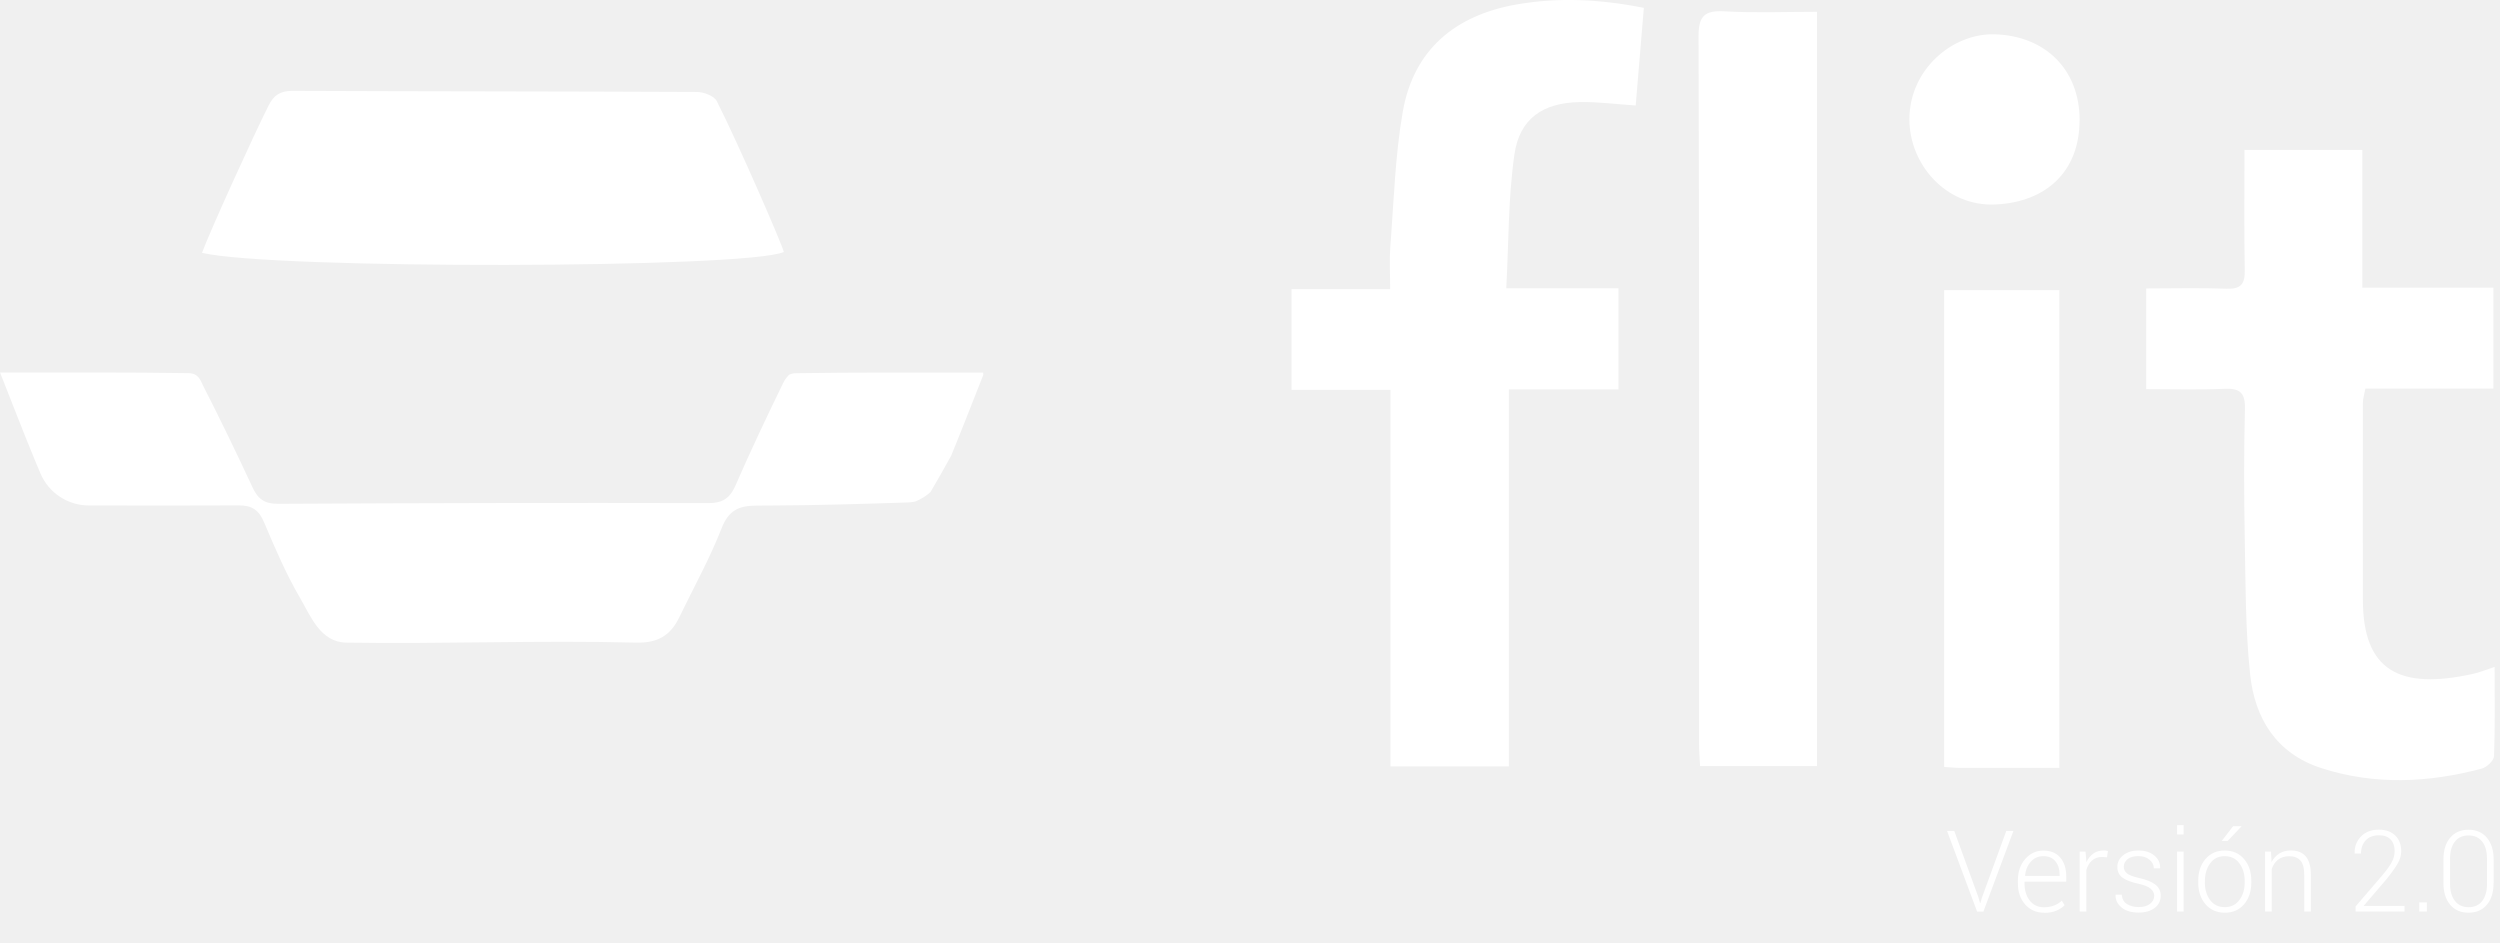
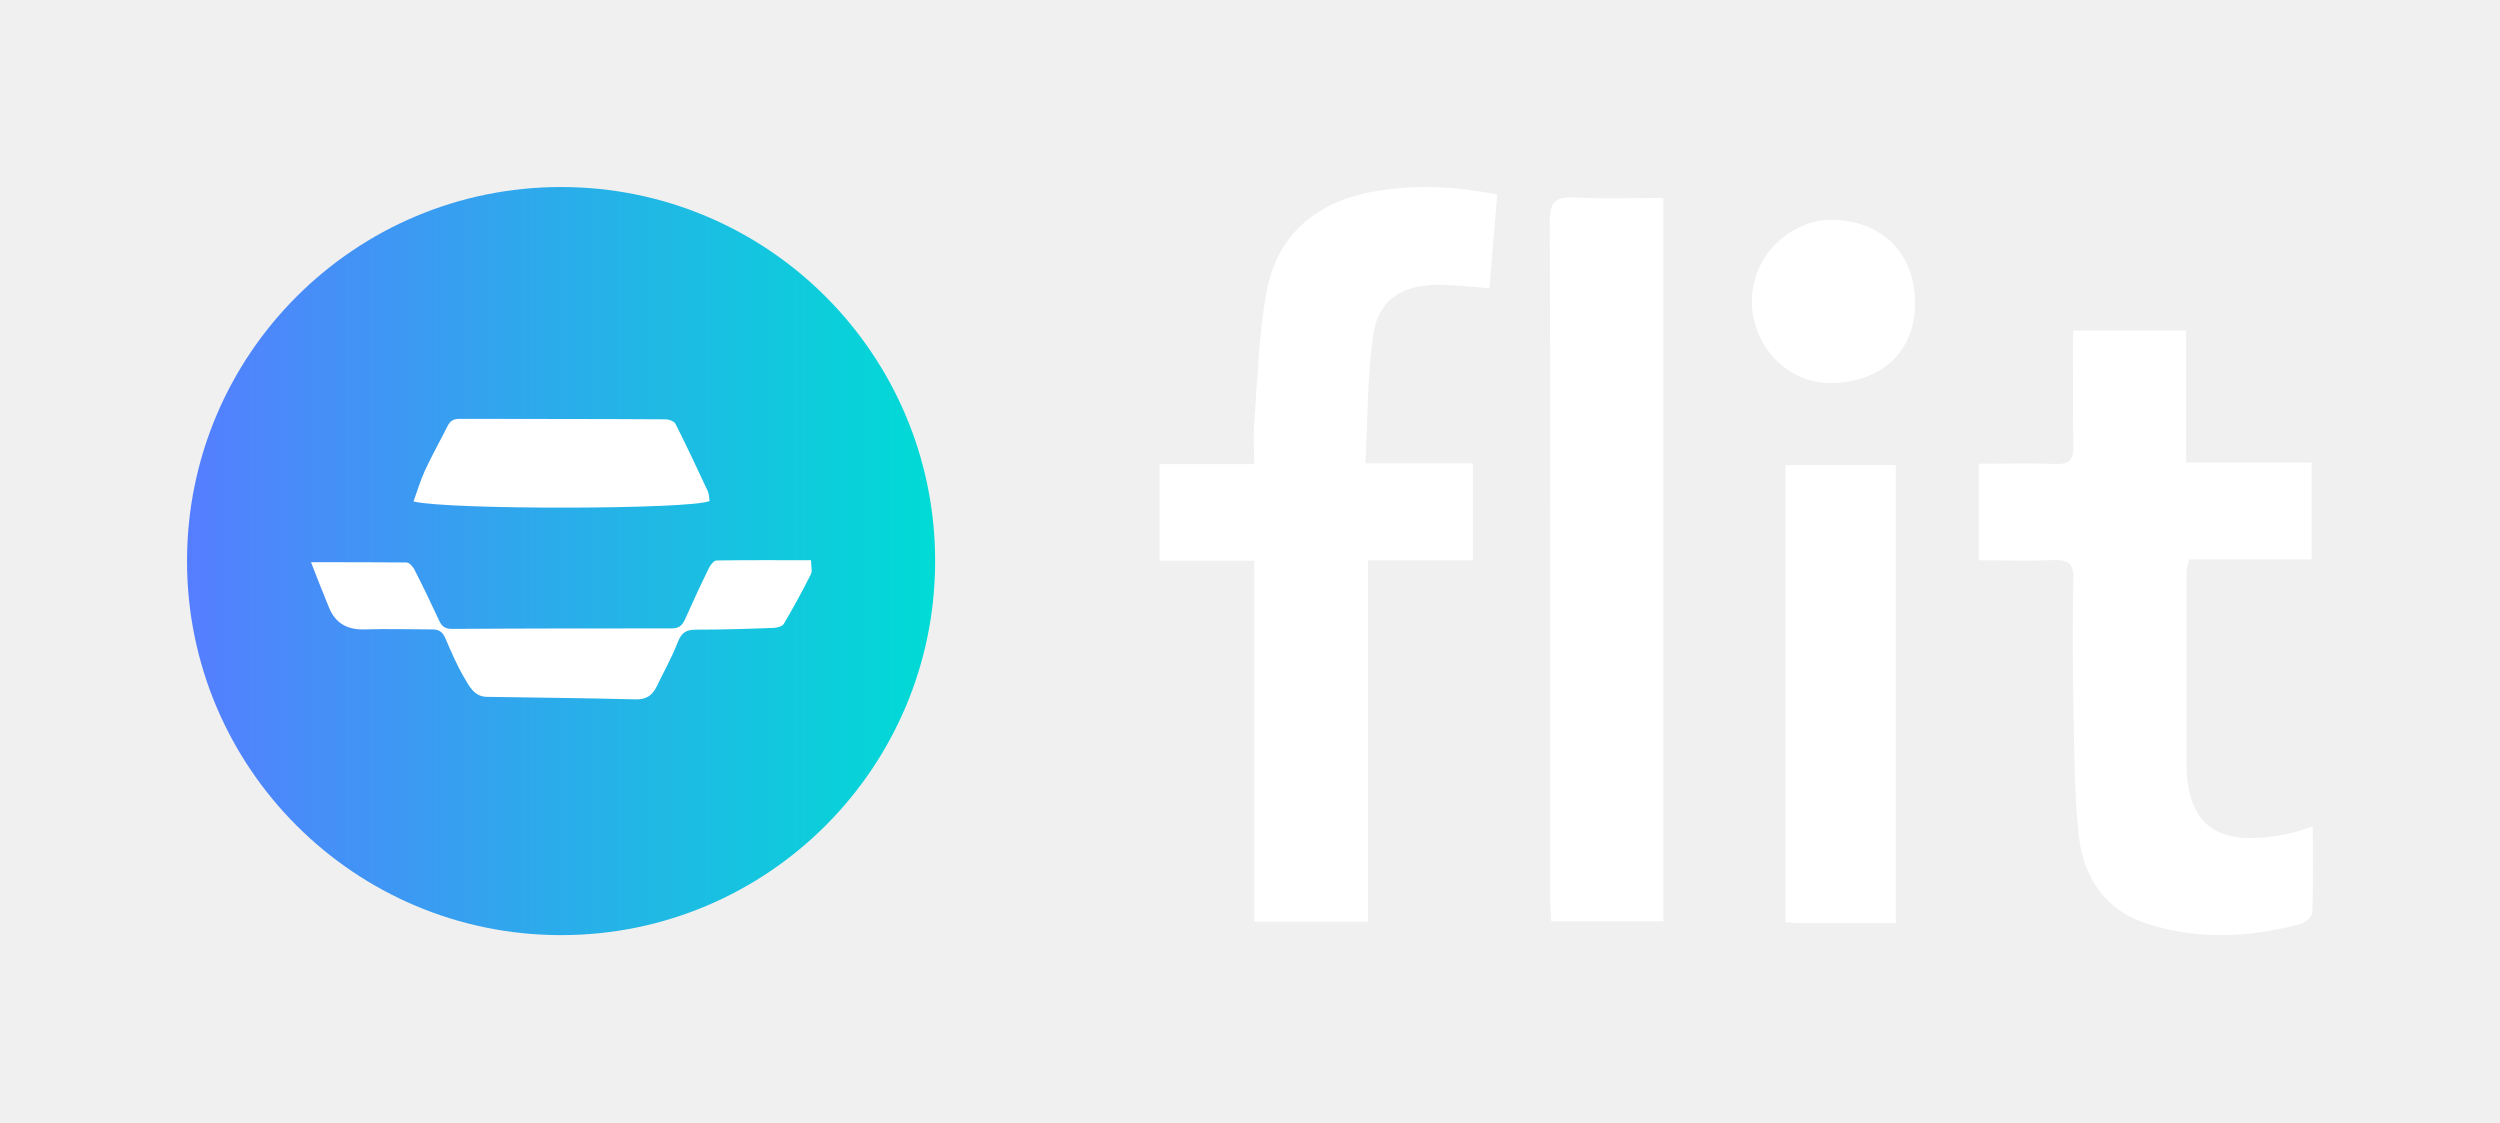
- <svg xmlns="http://www.w3.org/2000/svg" id="Capa_2" viewBox="0 0 381.09 143.64" width="381.09" height="143.64">
-   <g id="Capa_1-2">
-     <path d="M246.72,59.36h-16.71v57.47h-18.05v-57.4h-15.08v-15.36h15.03c0-2.38-.13-4.39.02-6.39.54-6.91.72-13.89,1.91-20.69,1.66-9.44,8.01-14.66,17.28-16.3,6.39-1.13,12.8-.82,19.46.51-.42,5.04-.83,9.97-1.24,14.88-3.04-.2-5.78-.57-8.51-.52-5.64.1-9.2,2.51-9.98,8-.95,6.6-.86,13.36-1.24,20.38h17.1v15.42Z" fill="#fff" />
-     <path d="M342.14,22.86h17.96v20.99h19.98v15.39h-19.51c-.18.96-.38,1.54-.38,2.13-.02,10.03-.02,20.06,0,30.09.02,10.82,5.6,13.73,16.8,11.26.98-.21,1.91-.61,3.28-1.06,0,4.71.08,9.17-.09,13.61-.03.67-1.1,1.69-1.87,1.89-8.15,2.17-16.36,2.55-24.48-.08-6.85-2.22-10.13-7.6-10.83-14.29-.73-6.89-.69-13.87-.82-20.82-.12-6.55-.14-13.1.03-19.65.06-2.51-.82-3.16-3.18-3.05-3.87.17-7.76.05-11.87.05v-15.35c4.14,0,8.21-.11,12.26.04,2.2.08,2.8-.73,2.76-2.83-.11-6.02-.04-12.04-.04-18.32Z" fill="#fff" />
-     <path d="M30.79,38.54c1.12-3.08,7.91-18.02,10.17-22.49.76-1.5,1.74-2.2,3.57-2.2,20.57.09,41.14.07,61.71.17,1.04,0,2.62.6,3.02,1.39,3.36,6.63,10.05,22.06,10.22,23-5.55,2.54-78.03,2.68-88.68.13Z" fill="#fff" />
-     <path d="M276.98,1.8v114.98h-17.83c-.06-1.21-.15-2.31-.15-3.41,0-35.93.04-71.86-.08-107.79-.01-3.2.95-4.02,4-3.85,4.57.26,9.17.07,14.06.07Z" fill="#fff" />
-     <path d="M313.92,117.05c-5.31,0-10.3,0-15.3,0-.69,0-1.39-.09-2.26-.14V44.23h17.56v72.82Z" fill="#fff" />
-     <path d="M317,18.35c-.01,7.74-5.04,12.46-12.82,12.82-7.55.35-13.12-6.13-13.12-12.98,0-7.6,6.57-13.13,12.96-12.96,7.72.2,13,5.34,12.99,13.12Z" fill="#fff" />
-     <path d="M149.87,56.8c-10.23,0-19.37-.05-28.5.09-.48,0-.83.1-1.11.26-.37.39-.7.85-.89,1.26-2.5,5.14-4.95,10.3-7.23,15.54-.66,1.51-1.44,2.33-2.81,2.62-.38.08-.8.12-1.28.12-21.89-.05-43.78-.01-65.67.11-2.11.01-3.09-.78-3.91-2.56-2.41-5.19-4.9-10.33-7.5-15.43-.43-.85-.69-1.93-2.3-1.93-9.18-.14-18.36-.09-28.66-.09,1.89,4.77,3.62,9.3,5.48,13.77.25.59.48,1.14.69,1.64,1.26,2.94,4.16,4.85,7.36,4.85,6.71.01,18.18.03,22.83-.01,2.02-.02,3.1.7,3.89,2.59,1.66,3.94,3.37,7.91,5.52,11.59,1.57,2.69,3.06,6.68,7.01,6.74,14.73.23,29.46-.38,44.18,0,3.26.08,5.24-1.08,6.57-3.85,2.17-4.51,4.63-8.9,6.44-13.54,1.1-2.84,2.68-3.5,5.46-3.5.7,0,1.39-.01,2.09-.01,6.97-.03,13.95-.24,20.91-.47.33-.01.71-.06,1.09-.14.85-.35,1.63-.83,2.31-1.44,1.08-1.83,2.13-3.68,3.15-5.54,1.65-4,3.21-8.07,4.9-12.32,0-.12-.02-.23-.02-.35Z" fill="#fff" />
-     <path d="M301.58,136.8l.25.86h.05l.25-.86,3.7-10.14h1.09l-4.58,12.3h-.96l-4.58-12.3h1.1l3.69,10.14Z" fill="#fff" />
-     <path d="M311.59,139.13c-1.18,0-2.14-.42-2.88-1.25-.74-.84-1.11-1.91-1.11-3.22v-.46c0-1.32.37-2.4,1.12-3.26.75-.86,1.67-1.28,2.77-1.28s1.97.36,2.57,1.07c.61.71.91,1.67.91,2.88v.79h-6.36v.28c0,1.04.26,1.91.79,2.59s1.25,1.03,2.18,1.03c.56,0,1.07-.09,1.54-.27.47-.18.86-.43,1.17-.74l.43.69c-.32.34-.74.62-1.26.84-.52.22-1.14.33-1.87.33ZM311.49,130.51c-.78,0-1.42.28-1.92.84-.5.56-.79,1.26-.88,2.12l.03.05h5.24v-.21c0-.81-.21-1.48-.64-2.01s-1.03-.79-1.83-.79Z" fill="#fff" />
-     <path d="M321.19,130.68l-.72-.05c-.64,0-1.16.18-1.57.54-.41.36-.7.85-.87,1.47v6.31h-1.01v-9.14h.89l.13,1.52v.1c.26-.56.62-1,1.06-1.32.44-.32.97-.47,1.59-.47.12,0,.24,0,.35.03.11.02.21.04.28.06l-.13.95Z" fill="#fff" />
-     <path d="M328.39,136.61c0-.43-.18-.8-.53-1.12-.35-.32-.99-.58-1.9-.78-1.08-.23-1.88-.53-2.41-.92-.53-.39-.79-.94-.79-1.64s.29-1.29.88-1.77c.59-.48,1.37-.73,2.33-.73,1.02,0,1.83.26,2.44.77.61.52.9,1.15.87,1.9l-.02.05h-.94c0-.5-.22-.94-.65-1.31s-1-.56-1.71-.56-1.28.16-1.66.48c-.37.32-.56.7-.56,1.12s.16.76.48,1.03c.32.27.95.51,1.9.72,1.07.24,1.88.57,2.43.99.55.42.82.99.82,1.71,0,.76-.31,1.38-.92,1.85-.62.48-1.43.71-2.45.71-1.11,0-1.98-.26-2.61-.79-.63-.53-.93-1.16-.9-1.89l.02-.05h.93c.04.66.31,1.14.81,1.44s1.08.45,1.76.45c.73,0,1.31-.16,1.73-.49.42-.33.63-.72.63-1.17Z" fill="#fff" />
-     <path d="M332.86,127.2h-1v-1.42h1v1.42ZM332.86,138.95h-1v-9.14h1v9.14Z" fill="#fff" />
-     <path d="M335.09,134.25c0-1.35.37-2.45,1.11-3.31.74-.86,1.71-1.29,2.93-1.29s2.2.43,2.94,1.29c.74.86,1.11,1.96,1.11,3.31v.28c0,1.35-.37,2.46-1.1,3.31-.74.86-1.71,1.29-2.93,1.29s-2.21-.43-2.95-1.29c-.74-.86-1.11-1.96-1.11-3.31v-.28ZM336.1,134.53c0,1.06.27,1.95.8,2.67.54.72,1.28,1.08,2.24,1.08s1.68-.36,2.22-1.08c.54-.72.81-1.61.81-2.67v-.28c0-1.04-.27-1.93-.81-2.65-.54-.73-1.28-1.09-2.23-1.09s-1.69.36-2.22,1.09c-.53.73-.8,1.61-.8,2.65v.28ZM340.4,125.94h1.24l.03.05-2.1,2.2h-.9l1.74-2.25Z" fill="#fff" />
-     <path d="M346.18,129.81l.09,1.59c.3-.56.7-.99,1.19-1.3.5-.31,1.08-.46,1.76-.46.99,0,1.75.3,2.26.91.52.6.78,1.55.78,2.83v5.57h-1.01v-5.56c0-1.05-.2-1.79-.59-2.22-.39-.43-.95-.65-1.67-.65s-1.3.18-1.74.53c-.44.35-.76.83-.96,1.43v6.47h-1.01v-9.14h.9Z" fill="#fff" />
-     <path d="M366.56,138.95h-7.48v-.78l4.05-4.72c.72-.85,1.22-1.55,1.49-2.09.28-.54.41-1.08.41-1.61,0-.75-.2-1.34-.6-1.77-.4-.43-1-.65-1.79-.65-.88,0-1.55.26-2.03.78-.47.52-.71,1.19-.71,2h-.95l-.02-.05c-.03-1,.3-1.85.97-2.55.68-.7,1.58-1.04,2.73-1.04,1.05,0,1.88.3,2.49.89s.91,1.39.91,2.4c0,.66-.2,1.33-.6,1.99-.4.66-.99,1.47-1.77,2.42l-3.33,3.89.02.04h6.19v.85Z" fill="#fff" />
-     <path d="M369.94,138.95h-1.16v-1.39h1.16v1.39Z" fill="#fff" />
-     <path d="M380.11,134.61c0,1.4-.34,2.51-1.02,3.31s-1.61,1.21-2.79,1.21-2.12-.4-2.8-1.21c-.69-.81-1.03-1.91-1.03-3.31v-3.61c0-1.39.34-2.49,1.02-3.3.68-.81,1.61-1.22,2.8-1.22s2.12.41,2.8,1.22c.68.81,1.03,1.91,1.03,3.3v3.61ZM379.1,130.84c0-1.08-.24-1.93-.73-2.55-.49-.63-1.18-.94-2.08-.94s-1.6.32-2.08.95c-.49.63-.73,1.48-.73,2.55v3.93c0,1.06.25,1.92.74,2.55.49.64,1.19.96,2.09.96s1.58-.32,2.07-.95c.48-.64.73-1.49.73-2.56v-3.93Z" fill="#fff" />
+ <svg xmlns="http://www.w3.org/2000/svg" viewBox="0 0 334.179 150" role="img" aria-labelledby="t">
+   <defs>
+     <linearGradient id="g" x1="0" y1="0" x2="1" y2="0">
+       <stop offset="0" stop-color="#557EFF" />
+       <stop offset="1" stop-color="#00DBD5" />
+     </linearGradient>
+   </defs>
+   <circle cx="75" cy="75" r="50" fill="url(#g)" />
+   <g fill="#FFFFFF" transform="translate(25 25) scale(3.339)">
+     <path d="M4.95,15.02c1.38,0,2.6,0,3.83.01.11,0,.25.15.31.26.35.68.68,1.37,1,2.06.11.24.24.34.52.34,2.93-.02,5.85-.02,8.78-.02.3,0,.43-.11.55-.37.31-.7.63-1.39.97-2.08.06-.11.19-.27.29-.27,1.25-.02,2.51-.01,3.78-.01,0,.21.06.42,0,.55-.34.68-.7,1.34-1.09,2-.06.1-.28.16-.43.16-1.02.04-2.05.07-3.07.07-.37,0-.58.09-.73.47-.24.62-.57,1.21-.86,1.81-.18.37-.44.53-.88.51-1.97-.05-3.94-.07-5.9-.1-.53,0-.73-.44-.94-.8-.29-.49-.51-1.02-.74-1.55-.11-.25-.25-.35-.52-.35-.9,0-1.81-.03-2.71,0-.69.02-1.16-.24-1.42-.86-.25-.6-.48-1.2-.73-1.84Z" />
+     <path d="M9.07,12.58c.15-.41.27-.83.45-1.22.28-.61.61-1.19.91-1.79.1-.2.23-.29.48-.29,2.75.01,5.5,0,8.25.02.14,0,.35.08.4.19.45.89.87,1.79,1.29,2.69.05.12.05.26.07.39-.74.34-10.43.36-11.85.02Z" />
+   </g>
+   <g fill="#FFFFFF" transform="translate(155 25) scale(3.031) translate(-54.61 -0.008)">
+     <path d="M68.43,16.47h-4.63v15.94h-5.01v-15.92h-4.18v-4.26h4.17c0-.66-.04-1.22,0-1.77.15-1.92.2-3.85.53-5.74.46-2.62,2.22-4.07,4.79-4.52,1.77-.31,3.55-.23,5.4.14-.12,1.4-.23,2.77-.34,4.13-.84-.06-1.6-.16-2.36-.15-1.56.03-2.55.7-2.77,2.22-.26,1.83-.24,3.71-.34,5.65h4.74v4.28Z" />
+     <path d="M94.9,6.34h4.98v5.82h5.54v4.27h-5.41c-.05.27-.11.43-.11.59,0,2.78,0,5.56,0,8.35,0,3,1.55,3.81,4.66,3.12.27-.06.53-.17.91-.29,0,1.31.02,2.54-.02,3.78,0,.19-.31.47-.52.53-2.26.6-4.54.71-6.79-.02-1.9-.62-2.81-2.11-3-3.96-.2-1.91-.19-3.85-.23-5.77-.03-1.82-.04-3.63,0-5.45.02-.7-.23-.88-.88-.85-1.07.05-2.15.01-3.29.01v-4.26c1.15,0,2.28-.03,3.4.01.61.02.78-.2.77-.78-.03-1.67-.01-3.34-.01-5.08Z" />
+     <path d="M76.83.5v31.89h-4.95c-.02-.34-.04-.64-.04-.95,0-9.97.01-19.93-.02-29.9,0-.89.26-1.12,1.11-1.07,1.27.07,2.54.02,3.9.02Z" />
+     <path d="M87.08,32.47c-1.47,0-2.86,0-4.24,0-.19,0-.39-.02-.63-.04V12.27h4.87v20.2Z" />
+     <path d="M87.93,5.09c0,2.15-1.4,3.46-3.56,3.56-2.1.1-3.64-1.7-3.64-3.6,0-2.11,1.82-3.64,3.59-3.6,2.14.06,3.61,1.48,3.6,3.64Z" />
  </g>
</svg>
